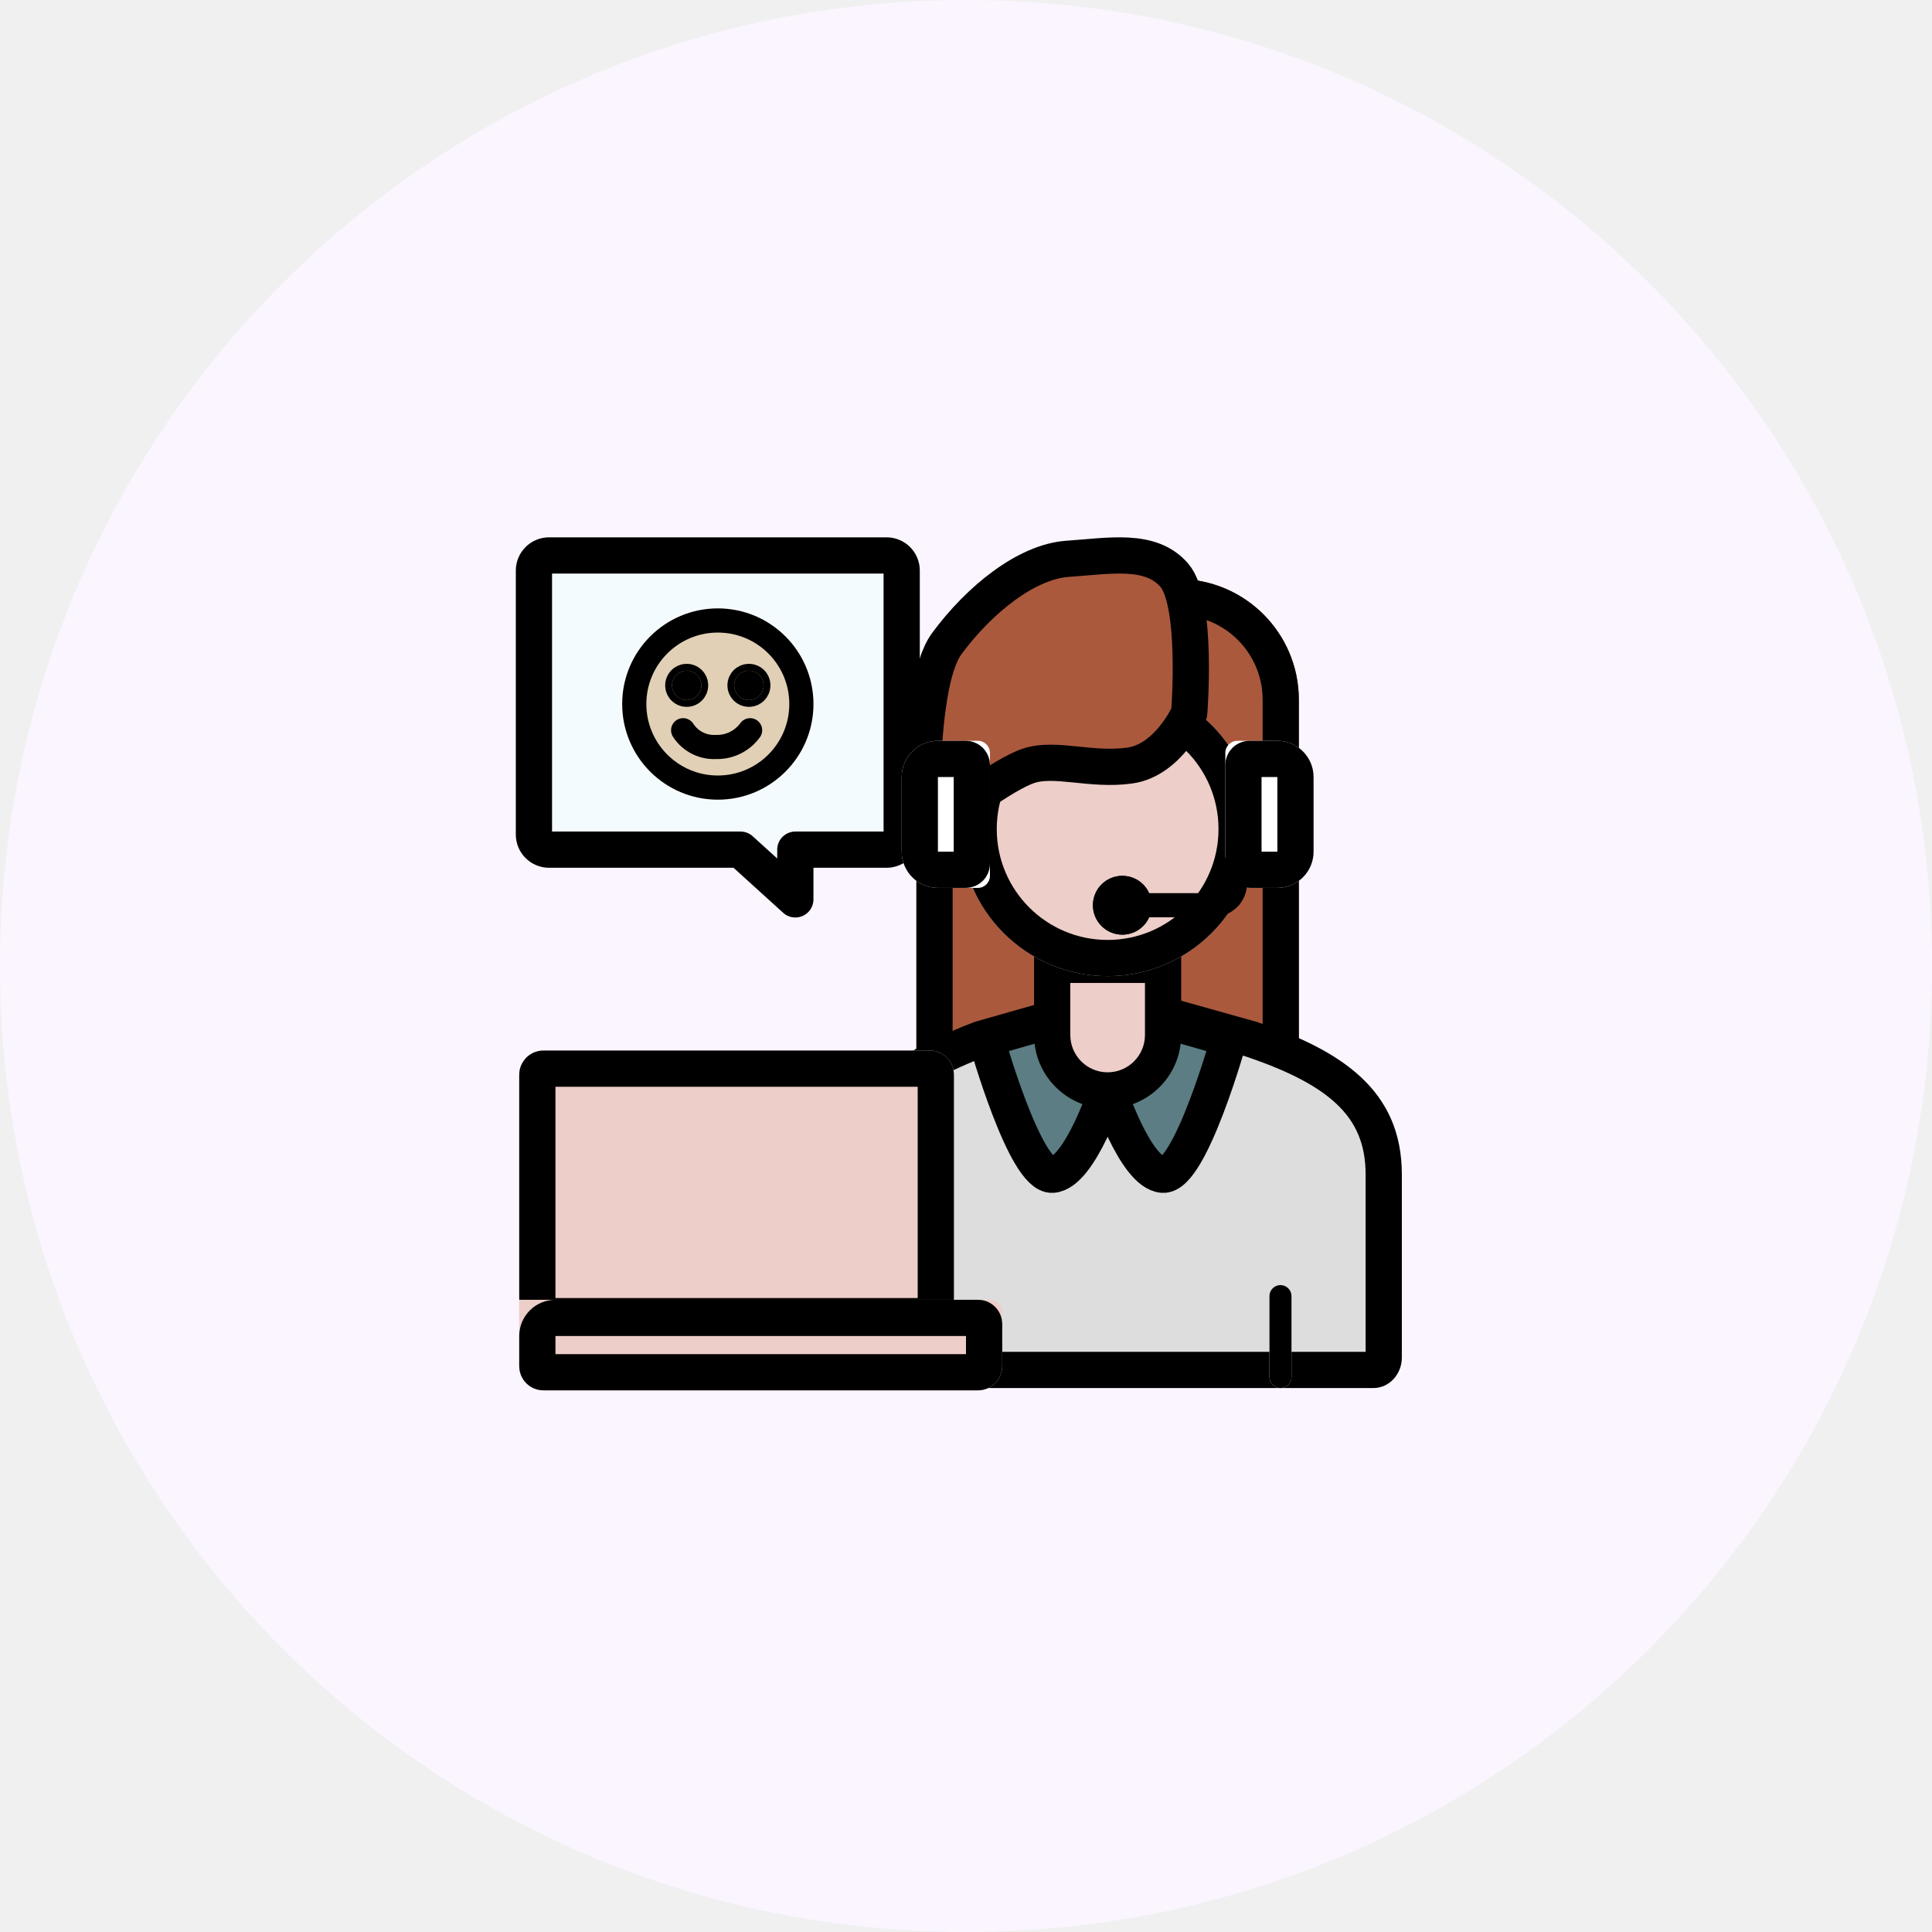
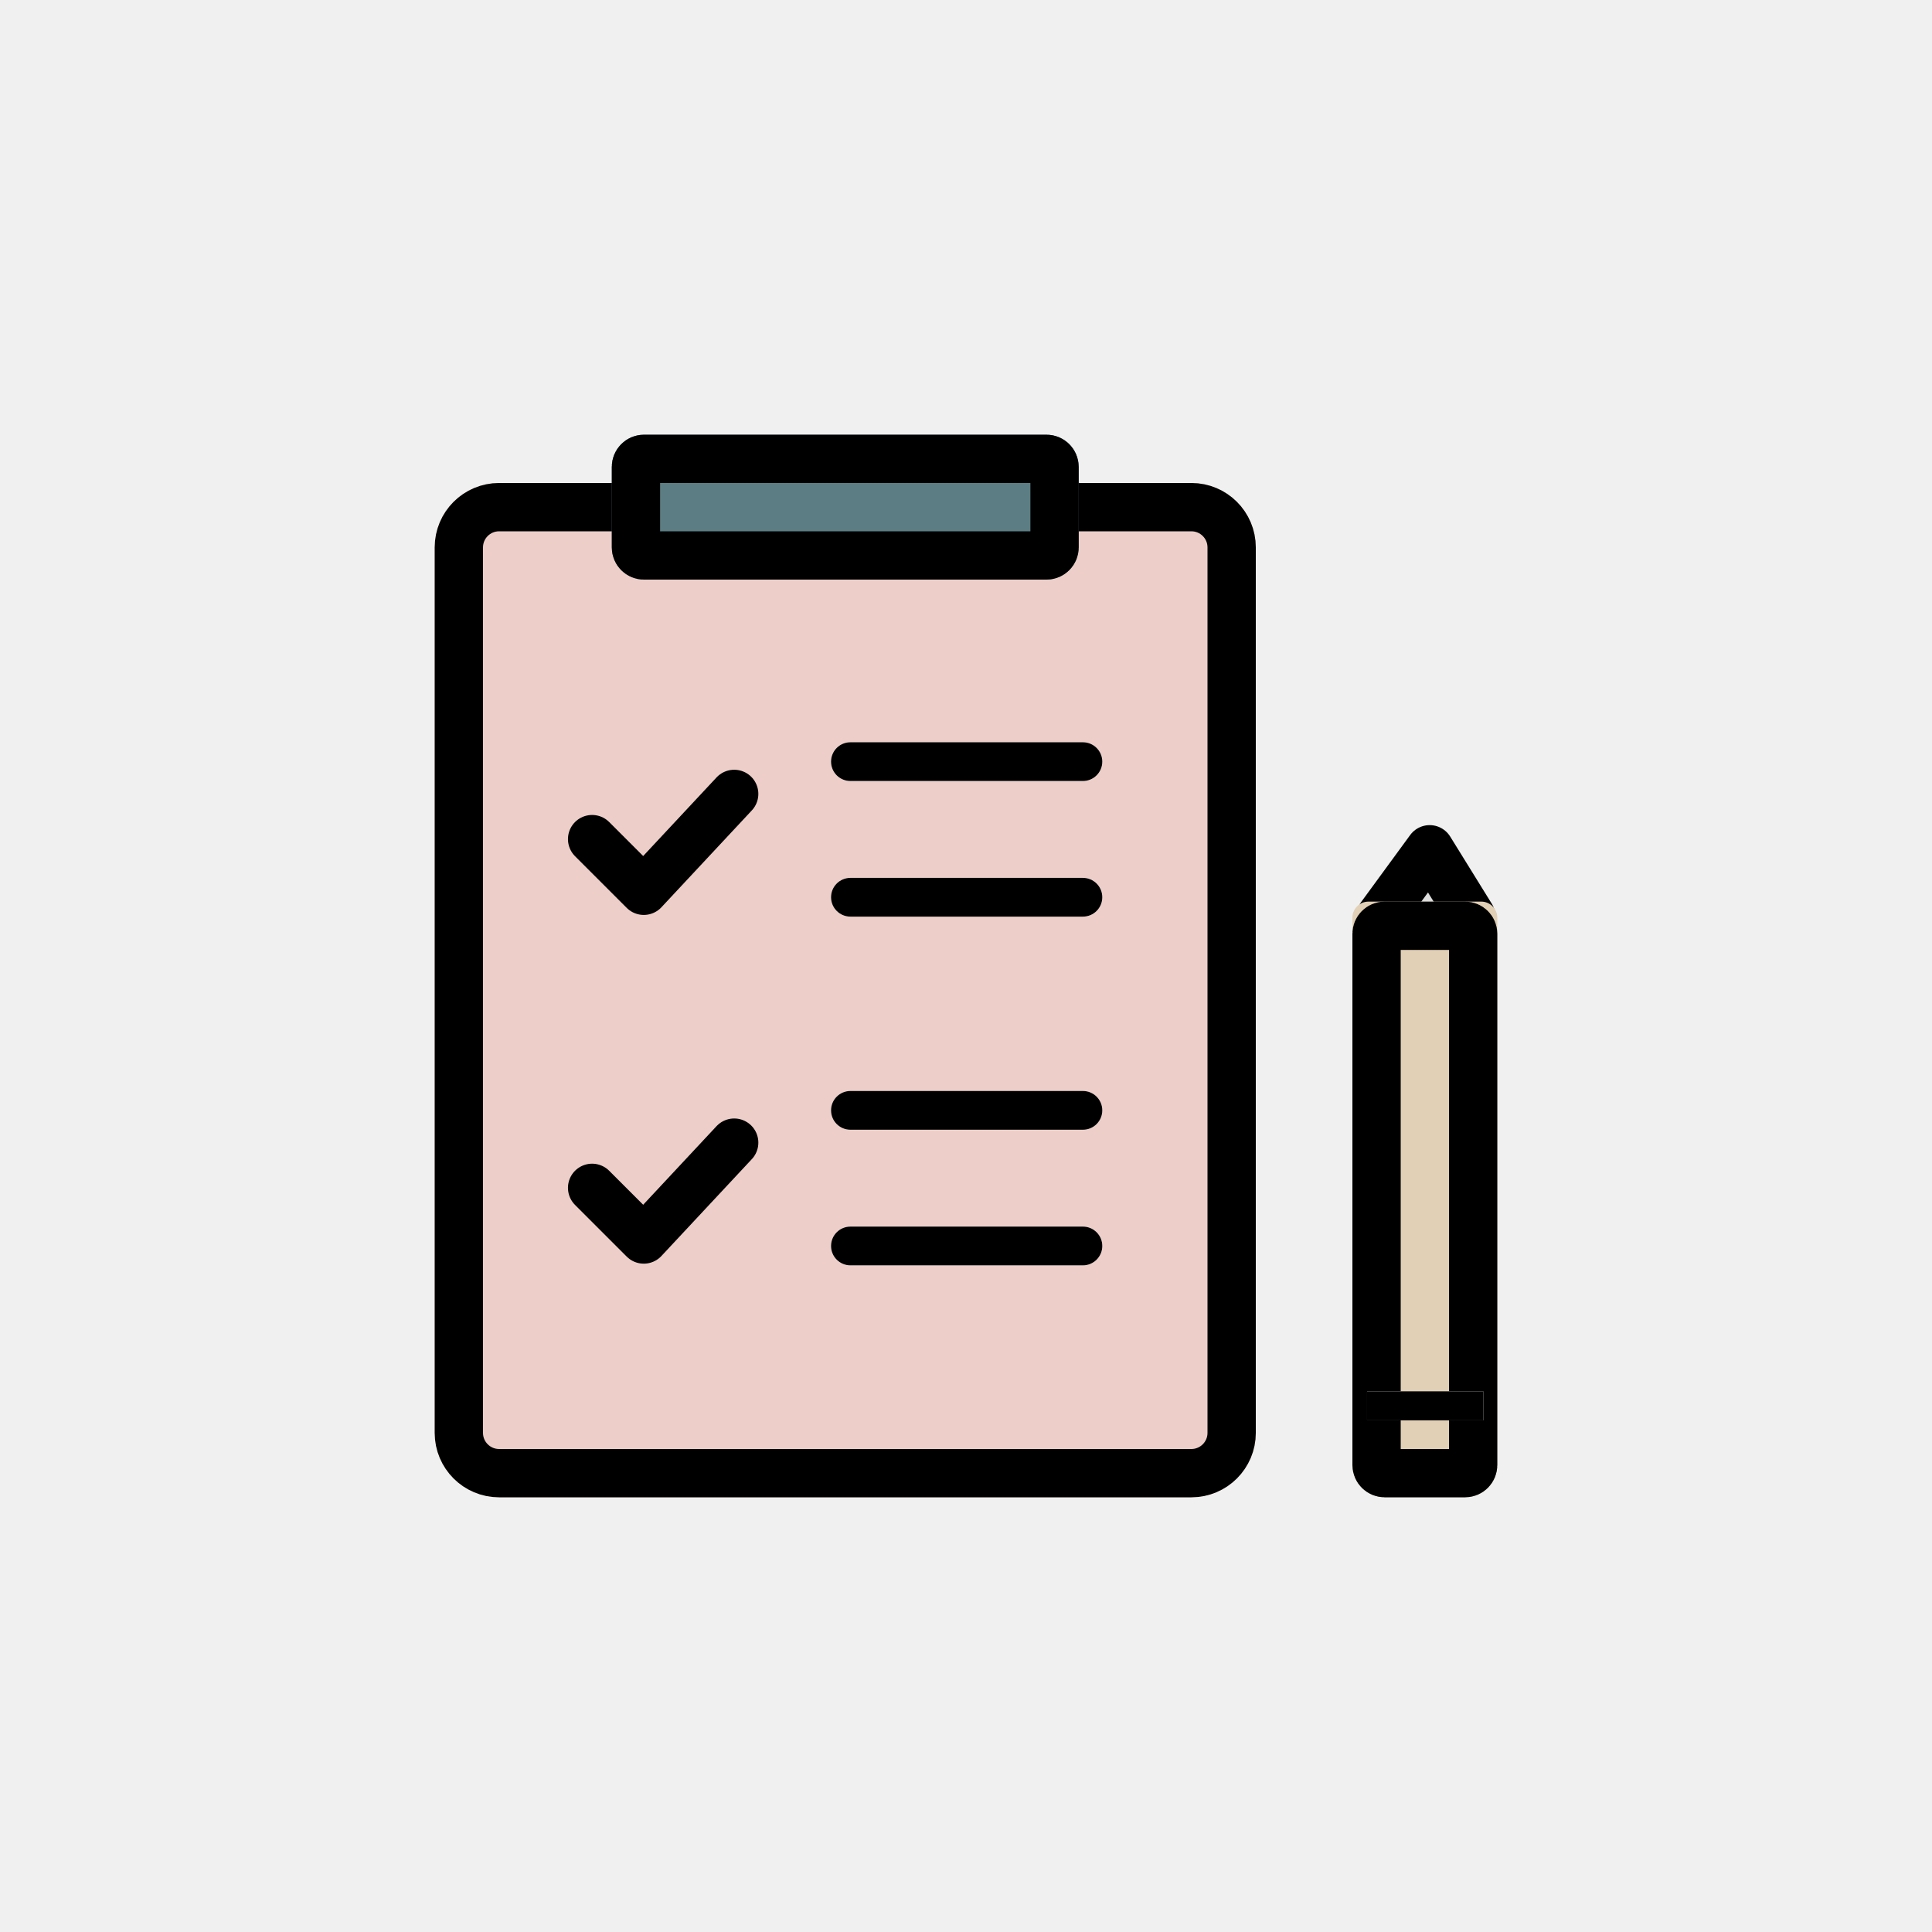
- <svg xmlns="http://www.w3.org/2000/svg" xmlns:xlink="http://www.w3.org/1999/xlink" width="160" height="160" viewBox="0 0 160 160">
+ <svg xmlns="http://www.w3.org/2000/svg" xmlns:xlink="http://www.w3.org/1999/xlink" width="120" height="120" viewBox="0 0 120 120">
  <defs>
    <clipPath id="clip">
      <use xlink:href="#fill" />
    </clipPath>
+     <clipPath id="clip-2">
+       <use xlink:href="#fill-2" />
+     </clipPath>
+     <clipPath id="clip-3">
+       <use xlink:href="#fill-3" />
+     </clipPath>
+     <clipPath id="clip-4">
+       <use xlink:href="#fill-4" />
+     </clipPath>
+     <clipPath id="clip-5">
+       <use xlink:href="#fill-5" />
+     </clipPath>
  </defs>
-   <g id="booking_img03" transform="translate(-387 -314)">
-     <circle id="타원_37" data-name="타원 37" cx="80" cy="80" r="80" transform="translate(387 314)" fill="#fbf5ff" />
-     <g id="그룹_393" data-name="그룹 393" transform="translate(430 360)">
-       <g id="사각형_290" data-name="사각형 290" transform="translate(32.892 1.949)" fill="#aa593d" stroke="#000" stroke-width="3">
-         <path d="M10,0H21.674a10,10,0,0,1,10,10V45.075a0,0,0,0,1,0,0H0a0,0,0,0,1,0,0V10A10,10,0,0,1,10,0Z" stroke="none" />
-         <path d="M10,1.5H21.674a8.5,8.5,0,0,1,8.5,8.5V42.075a1.5,1.5,0,0,1-1.5,1.5H3a1.5,1.5,0,0,1-1.5-1.5V10A8.5,8.5,0,0,1,10,1.5Z" fill="none" />
+   <g id="step_03" transform="translate(-407 -343)">
+     <rect id="사각형_831" data-name="사각형 831" width="120" height="120" transform="translate(407 343)" fill="none" />
+     <g id="그룹_387" data-name="그룹 387" transform="translate(434.143 369.857)">
+       <g id="그룹_386" data-name="그룹 386" transform="translate(-0.143 0.143)">
+         <g id="사각형_278" data-name="사각형 278" transform="translate(51 3) rotate(90)" fill="#edcec9" stroke="#000" stroke-width="3">
+           <rect width="63" height="51" rx="4" stroke="none" />
+           <rect x="1.5" y="1.5" width="60" height="48" rx="2.5" fill="none" />
+         </g>
+         <g id="그룹_388" data-name="그룹 388" transform="translate(9.777 19.103)">
+           <g id="사각형_279" data-name="사각형 279" transform="translate(14.841)" fill="#fff" stroke="#000" stroke-width="3">
+             <rect id="fill" width="16.847" height="2.407" rx="1.203" stroke="none" />
+             <path d="M0,0.907h16.847M15.347,0v2.407M16.847,1.5h-16.847M1.5,2.407v-2.407" fill="none" clip-path="url(#clip)" />
+           </g>
+           <g id="사각형_282" data-name="사각형 282" transform="translate(14.841 21.66)" fill="#fff" stroke="#000" stroke-width="3">
+             <rect id="fill-2" width="16.847" height="2.407" rx="1.203" stroke="none" />
+             <path d="M0,0.907h16.847M15.347,0v2.407M16.847,1.5h-16.847M1.5,2.407v-2.407" fill="none" clip-path="url(#clip-2)" />
+           </g>
+           <g id="사각형_280" data-name="사각형 280" transform="translate(14.841 8.423)" fill="#fff" stroke="#000" stroke-width="3">
+             <rect id="fill-3" width="16.847" height="2.407" rx="1.203" stroke="none" />
+             <path d="M0,0.907h16.847M15.347,0v2.407M16.847,1.5h-16.847M1.5,2.407v-2.407" fill="none" clip-path="url(#clip-3)" />
+           </g>
+           <g id="사각형_281" data-name="사각형 281" transform="translate(14.841 30.083)" fill="#fff" stroke="#000" stroke-width="3">
+             <rect id="fill-4" width="16.847" height="2.407" rx="1.203" stroke="none" />
+             <path d="M0,0.907h16.847M15.347,0v2.407M16.847,1.5h-16.847M1.5,2.407v-2.407" fill="none" clip-path="url(#clip-4)" />
+           </g>
+           <path id="패스_143" data-name="패스 143" d="M431.667,370.474l3.209,3.209,5.616-6.017" transform="translate(-431.667 -364.458)" fill="none" stroke="#000" stroke-linecap="round" stroke-linejoin="round" stroke-width="3" />
+           <path id="패스_144" data-name="패스 144" d="M431.667,370.474l3.209,3.209,5.616-6.017" transform="translate(-431.667 -342.798)" fill="none" stroke="#000" stroke-linecap="round" stroke-linejoin="round" stroke-width="3" />
+         </g>
+         <g id="사각형_285" data-name="사각형 285" transform="translate(11)" fill="#5b7d83" stroke="#000" stroke-width="3">
+           <rect width="29" height="9" rx="2" stroke="none" />
+           <rect x="1.5" y="1.5" width="26" height="6" rx="0.5" fill="none" />
+         </g>
      </g>
-       <g id="패스_146" data-name="패스 146" transform="translate(25.989 37.929)" fill="#ddd">
-         <path d="M 44.75 29.523 L 2.355 29.523 C 1.884 29.523 1.5 29.062 1.5 28.495 L 1.5 13.327 C 1.5 10.572 2.543 8.282 4.69 6.327 C 6.435 4.738 8.838 3.398 12.247 2.112 L 23.32 -1.041 L 34.593 2.12 C 38.373 3.391 40.948 4.743 42.696 6.374 C 44.681 8.226 45.605 10.435 45.605 13.327 L 45.605 28.495 C 45.605 29.062 45.222 29.523 44.75 29.523 Z" stroke="none" />
-         <path d="M 23.323 0.517 L 12.718 3.538 C 9.565 4.732 7.269 6.007 5.7 7.436 C 3.858 9.114 3 10.986 3 13.327 L 3 28.023 L 44.105 28.023 L 44.105 13.327 C 44.105 10.88 43.332 9.019 41.673 7.471 C 40.092 5.996 37.701 4.751 34.151 3.554 L 23.323 0.517 M 23.317 -2.6 L 35.035 0.686 C 42.1 3.056 47.105 6.346 47.105 13.327 L 47.105 28.495 C 47.105 29.891 46.051 31.023 44.75 31.023 L 2.355 31.023 C 1.054 31.023 0 29.891 0 28.495 L 0 13.327 C 0 6.346 5.888 2.898 11.776 0.686 L 23.317 -2.6 Z" stroke="none" fill="#000" />
-       </g>
-       <path id="패스_147" data-name="패스 147" d="M3244.676,420.58s-2.284,7-4.568,7.157-5.482-11.269-5.482-11.269l4.264-1.218" transform="translate(-3195.946 -376.449)" fill="#5b7d83" stroke="#000" stroke-width="3" />
-       <g id="사각형_288" data-name="사각형 288" transform="translate(62.13 60.424)" fill="#fff" stroke="#000" stroke-width="3">
-         <rect id="fill" width="1.827" height="8.528" rx="0.914" stroke="none" />
-         <path d="M0,1.5h1.827M1.5,0v8.528M1.827,7.028h-1.827M0.327,8.528v-8.528" fill="none" clip-path="url(#clip)" />
-       </g>
-       <path id="패스_148" data-name="패스 148" d="M3234.625,420.58s2.284,7,4.569,7.157,5.482-11.269,5.482-11.269l-4.264-1.218" transform="translate(-3185.896 -376.449)" fill="#5b7d83" stroke="#000" stroke-width="3" />
-       <g id="합치기_10" data-name="합치기 10" transform="translate(42.638 32.405)" fill="#edcec9">
-         <path d="M 6.091 11.9 C 3.559 11.9 1.5 9.841 1.5 7.31 L 1.5 1.5 L 10.683 1.5 L 10.683 7.31 C 10.683 9.841 8.623 11.9 6.091 11.9 Z" stroke="none" />
-         <path d="M 6.091 10.4 C 7.796 10.4 9.183 9.014 9.183 7.31 L 9.183 3 L 3 3 L 3 7.31 C 3 9.014 4.386 10.4 6.091 10.4 M 6.091 13.4 C 2.727 13.4 -3.85833754990017e-06 10.674 -3.85833754990017e-06 7.31 L -3.85833754990017e-06 -8.999633678286045e-07 L 12.183 -8.999633678286045e-07 L 12.183 7.31 C 12.183 10.674 9.455 13.4 6.091 13.4 Z" stroke="none" fill="#000" />
-       </g>
-       <g id="타원_45" data-name="타원 45" transform="translate(36.547 10.477)" fill="#edcec9" stroke="#000" stroke-width="3">
-         <circle cx="12.182" cy="12.182" r="12.182" stroke="none" />
-         <circle cx="12.182" cy="12.182" r="10.682" fill="none" />
-       </g>
-       <path id="패스_149" data-name="패스 149" d="M3253.457,393.618s-1.714,3.881-4.9,4.337-6.12-.685-8.323,0-6.855,4.337-6.855,4.337l-1.959,3.605s-.734-14.382,1.959-18.034,6.61-6.8,10.037-7.029,6.855-.913,8.814,1.37S3253.457,393.618,3253.457,393.618Z" transform="translate(-3197.973 -380.559)" fill="#aa593d" stroke="#000" stroke-linecap="round" stroke-linejoin="round" stroke-width="3" />
-       <g id="그룹_390" data-name="그룹 390" transform="translate(1.218 0)">
-         <path id="합치기_11" data-name="합치기 11" d="M17.109,24.365H1.25A1.25,1.25,0,0,1,0,23.115V1.25A1.25,1.25,0,0,1,1.25,0H29.206a1.25,1.25,0,0,1,1.25,1.25V23.115a1.25,1.25,0,0,1-1.25,1.25H21.648v4.118Z" transform="translate(0 0)" fill="#f4fbff" stroke="#000" stroke-linecap="round" stroke-linejoin="round" stroke-width="3" />
-       </g>
-       <g id="사각형_291" data-name="사각형 291" transform="translate(31.674 15.35)" fill="#fff" stroke="#000" stroke-width="3">
-         <path d="M3,0H6.309a1,1,0,0,1,1,1V11.182a1,1,0,0,1-1,1H3a3,3,0,0,1-3-3V3A3,3,0,0,1,3,0Z" stroke="none" />
-         <path d="M3,1.5H5.309a.5.5,0,0,1,.5.5v8.182a.5.5,0,0,1-.5.5H3a1.5,1.5,0,0,1-1.5-1.5V3A1.5,1.5,0,0,1,3,1.5Z" fill="none" />
-       </g>
-       <g id="사각형_292" data-name="사각형 292" transform="translate(65.785 27.532) rotate(180)" fill="#fff" stroke="#000" stroke-width="3">
-         <path d="M3,0H6.309a1,1,0,0,1,1,1V11.182a1,1,0,0,1-1,1H3a3,3,0,0,1-3-3V3A3,3,0,0,1,3,0Z" stroke="none" />
-         <path d="M3,1.5H5.309a.5.5,0,0,1,.5.5v8.182a.5.5,0,0,1-.5.5H3a1.5,1.5,0,0,1-1.5-1.5V3A1.5,1.5,0,0,1,3,1.5Z" fill="none" />
-       </g>
-       <path id="패스_150" data-name="패스 150" d="M3243.75,406.6h6.712a2.074,2.074,0,0,0,1.281-.658,1.946,1.946,0,0,0,.427-1.376V403.25" transform="translate(-3192.889 -377.632)" fill="none" stroke="#000" stroke-linecap="round" stroke-linejoin="round" stroke-width="2" />
-       <g id="타원_46" data-name="타원 46" transform="translate(47.511 26.532)" stroke="#000" stroke-width="2">
-         <circle cx="2.436" cy="2.436" r="2.436" stroke="none" />
-         <circle cx="2.436" cy="2.436" r="1.436" fill="none" />
-       </g>
-       <g id="사각형_293" data-name="사각형 293" transform="translate(0 41)" fill="#edcec9" stroke="#000" stroke-width="3">
-         <path d="M2,0H34a2,2,0,0,1,2,2V23.5a0,0,0,0,1,0,0H0a0,0,0,0,1,0,0V2A2,2,0,0,1,2,0Z" stroke="none" />
-         <path d="M2,1.5H34a.5.5,0,0,1,.5.5V20.5A1.5,1.5,0,0,1,33,22H3a1.5,1.5,0,0,1-1.5-1.5V2A.5.5,0,0,1,2,1.5Z" fill="none" />
-       </g>
-       <g id="사각형_294" data-name="사각형 294" transform="translate(0 61.643)" fill="#edcec9" stroke="#000" stroke-width="3">
-         <path d="M0,0H39a1,1,0,0,1,1,1V5.5a2,2,0,0,1-2,2H2a2,2,0,0,1-2-2V0A0,0,0,0,1,0,0Z" stroke="none" />
-         <path d="M3,1.5H38a.5.5,0,0,1,.5.5V5.5A.5.5,0,0,1,38,6H2a.5.5,0,0,1-.5-.5V3A1.5,1.5,0,0,1,3,1.5Z" fill="none" />
-       </g>
-       <g id="그룹_391" data-name="그룹 391" transform="translate(8.528 4.386)">
-         <g id="타원_47" data-name="타원 47" transform="translate(0)" fill="#e1d0b6" stroke="#000" stroke-width="2">
-           <circle cx="7.919" cy="7.919" r="7.919" stroke="none" />
-           <circle cx="7.919" cy="7.919" r="6.919" fill="none" />
+       <g id="그룹_385" data-name="그룹 385" transform="translate(66.191 66.477) rotate(180)">
+         <path id="패스_145" data-name="패스 145" d="M-.088-.75l2.58,4.167L5.541-.75" transform="translate(2.043 37.167)" fill="#ddd" stroke="#000" stroke-linecap="round" stroke-linejoin="round" stroke-width="3" />
+         <g id="사각형_283" data-name="사각형 283" transform="translate(0.333 0.334)" fill="#e1d0b6" stroke="#000" stroke-width="3">
+           <path d="M2,0H7A2,2,0,0,1,9,2V36a1,1,0,0,1-1,1H1a1,1,0,0,1-1-1V2A2,2,0,0,1,2,0Z" stroke="none" />
+           <rect x="1.5" y="1.5" width="6" height="34" rx="0.5" fill="none" />
        </g>
-         <g id="타원_48" data-name="타원 48" transform="translate(4.123 5.154)" stroke="#000" stroke-width="3">
-           <circle cx="1.218" cy="1.218" r="1.218" stroke="none" />
-           <circle cx="1.218" cy="1.218" r="0.282" fill="none" />
+         <g id="사각형_284" data-name="사각형 284" transform="translate(1.203 5.114)" fill="#fff" stroke="#000" stroke-width="3">
+           <rect id="fill-5" width="7.22" height="1.805" stroke="none" />
+           <path d="M0,0.305h7.22M5.72,0v1.805M7.22,1.5h-7.22M1.5,1.805v-1.805" fill="none" clip-path="url(#clip-5)" />
        </g>
-         <g id="타원_49" data-name="타원 49" transform="translate(9.277 5.154)" stroke="#000" stroke-width="3">
-           <circle cx="1.218" cy="1.218" r="1.218" stroke="none" />
-           <circle cx="1.218" cy="1.218" r="0.282" fill="none" />
-         </g>
-         <path id="패스_152" data-name="패스 152" d="M3291,396.4a3.033,3.033,0,0,0,2.712,1.387,3.373,3.373,0,0,0,2.835-1.387" transform="translate(-3285.954 -386.312)" fill="none" stroke="#000" stroke-linecap="round" stroke-linejoin="round" stroke-width="2" />
      </g>
    </g>
  </g>
</svg>
